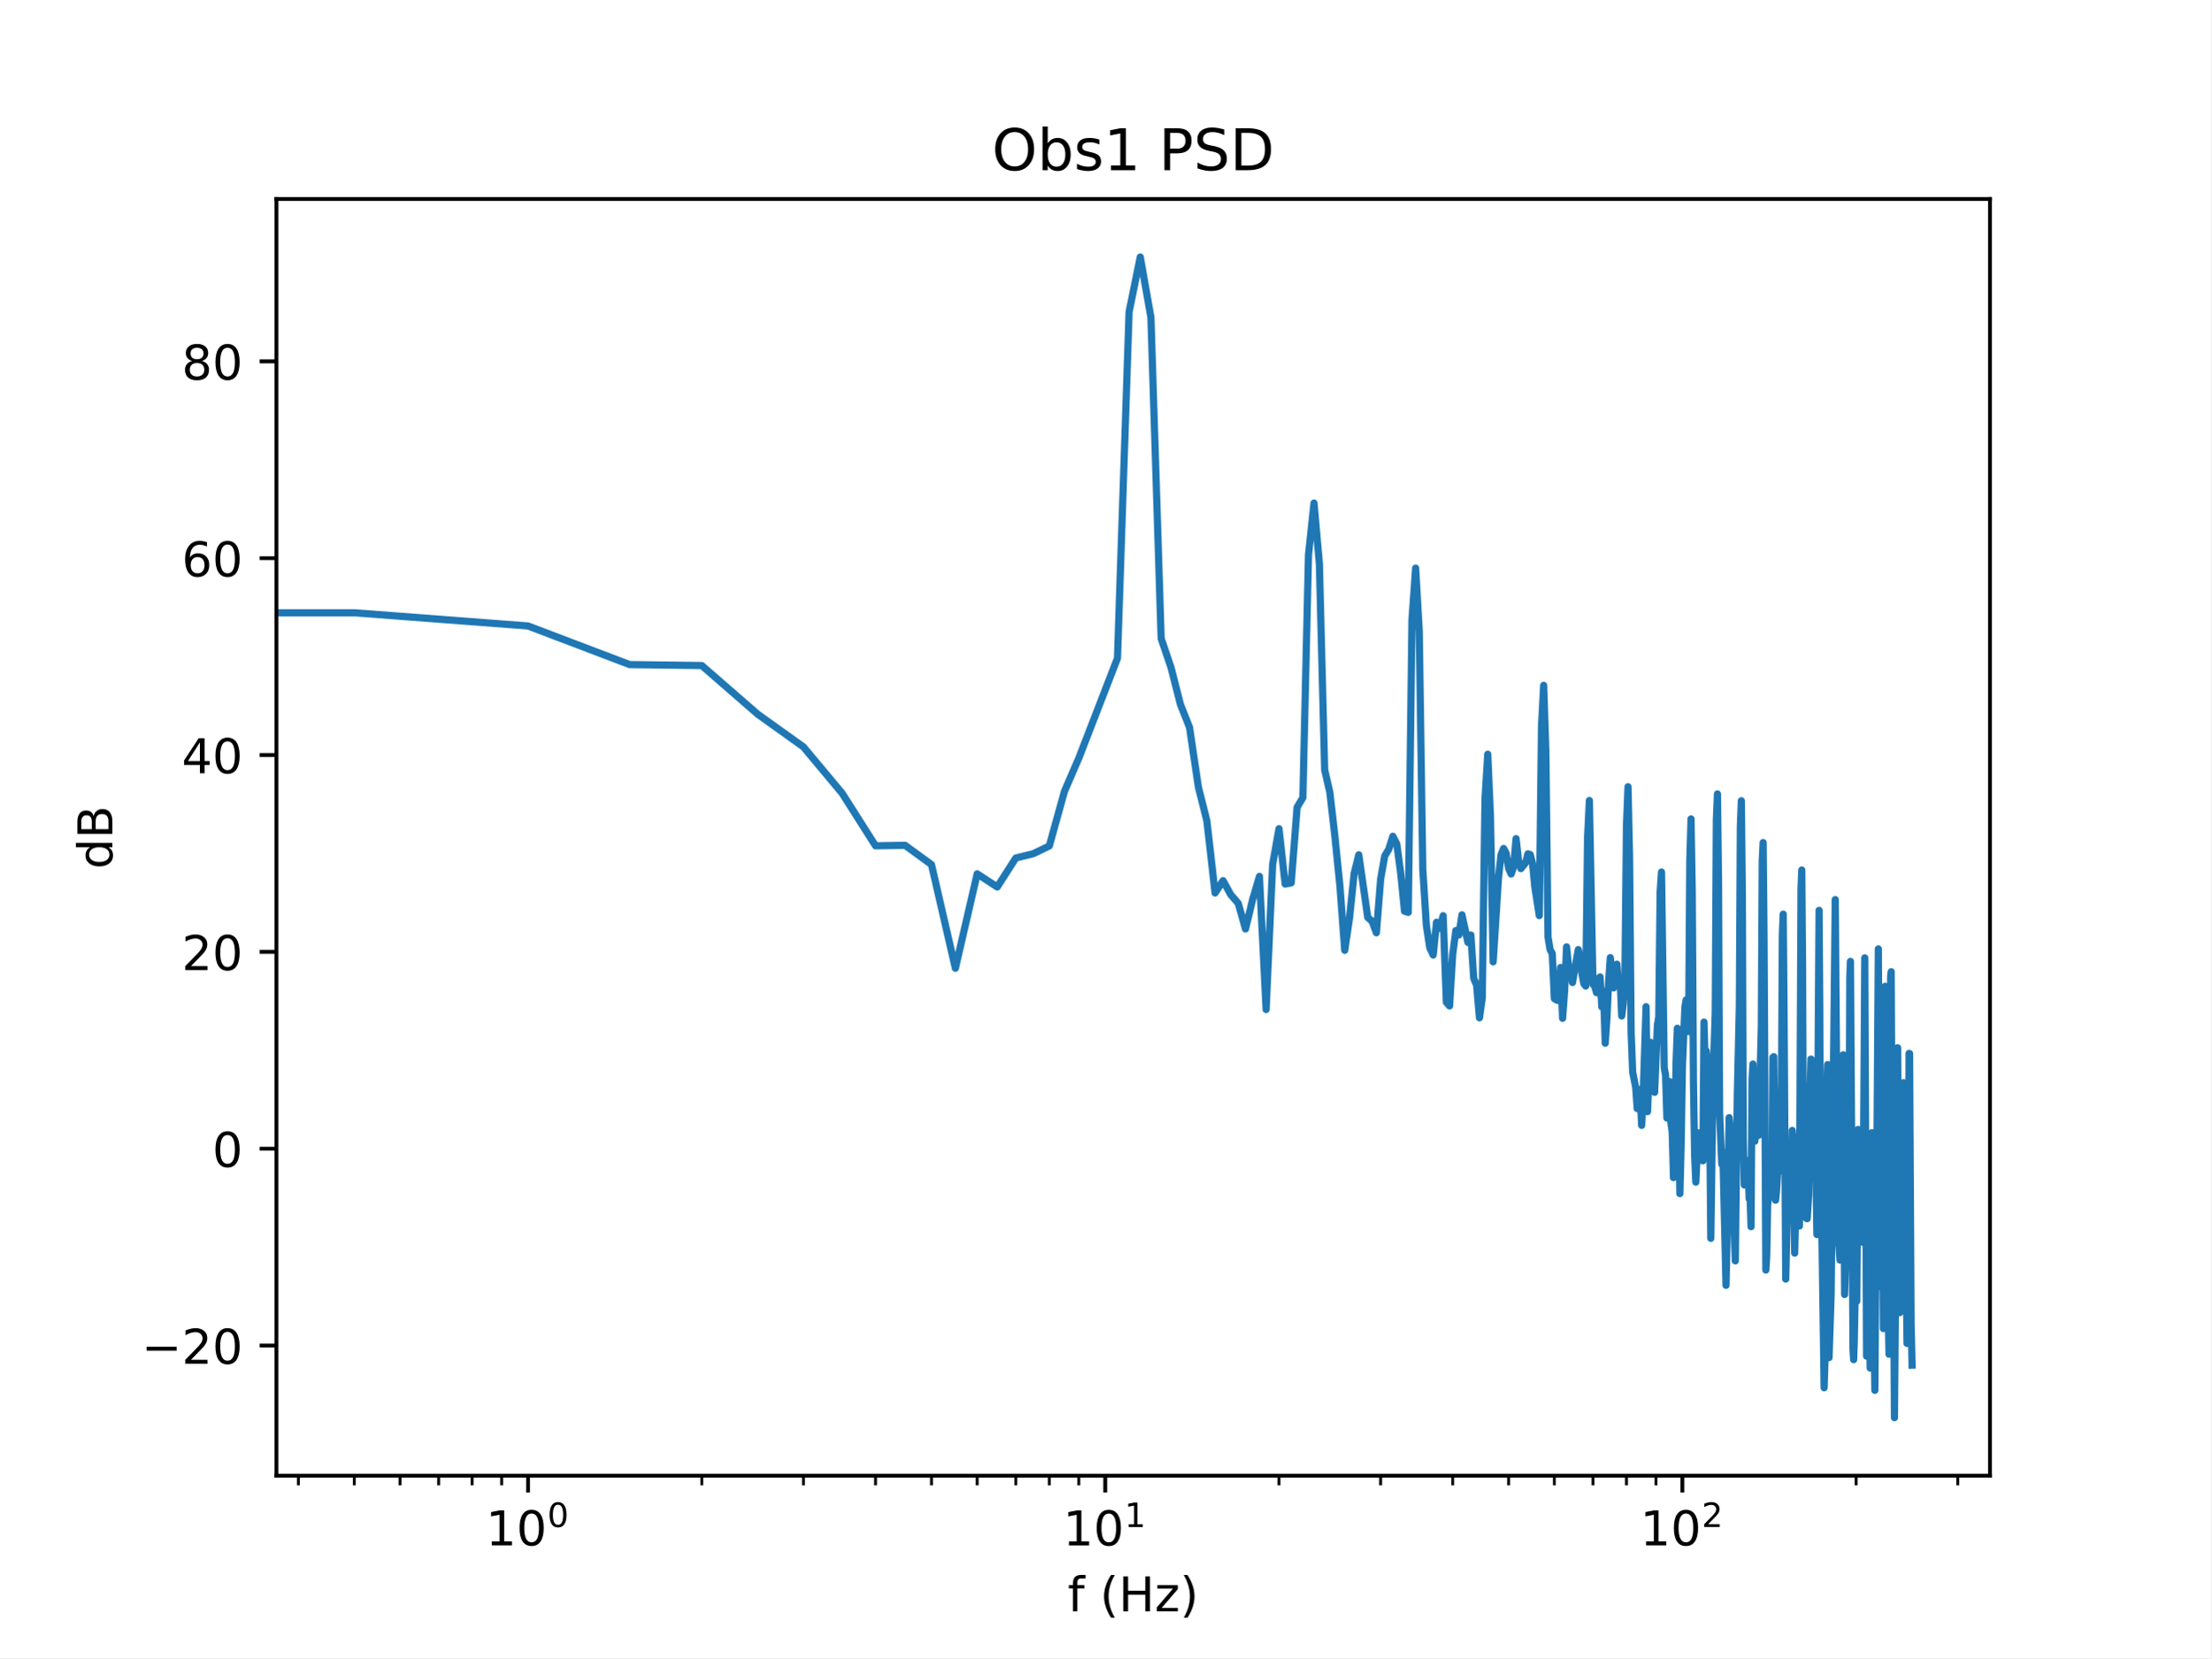
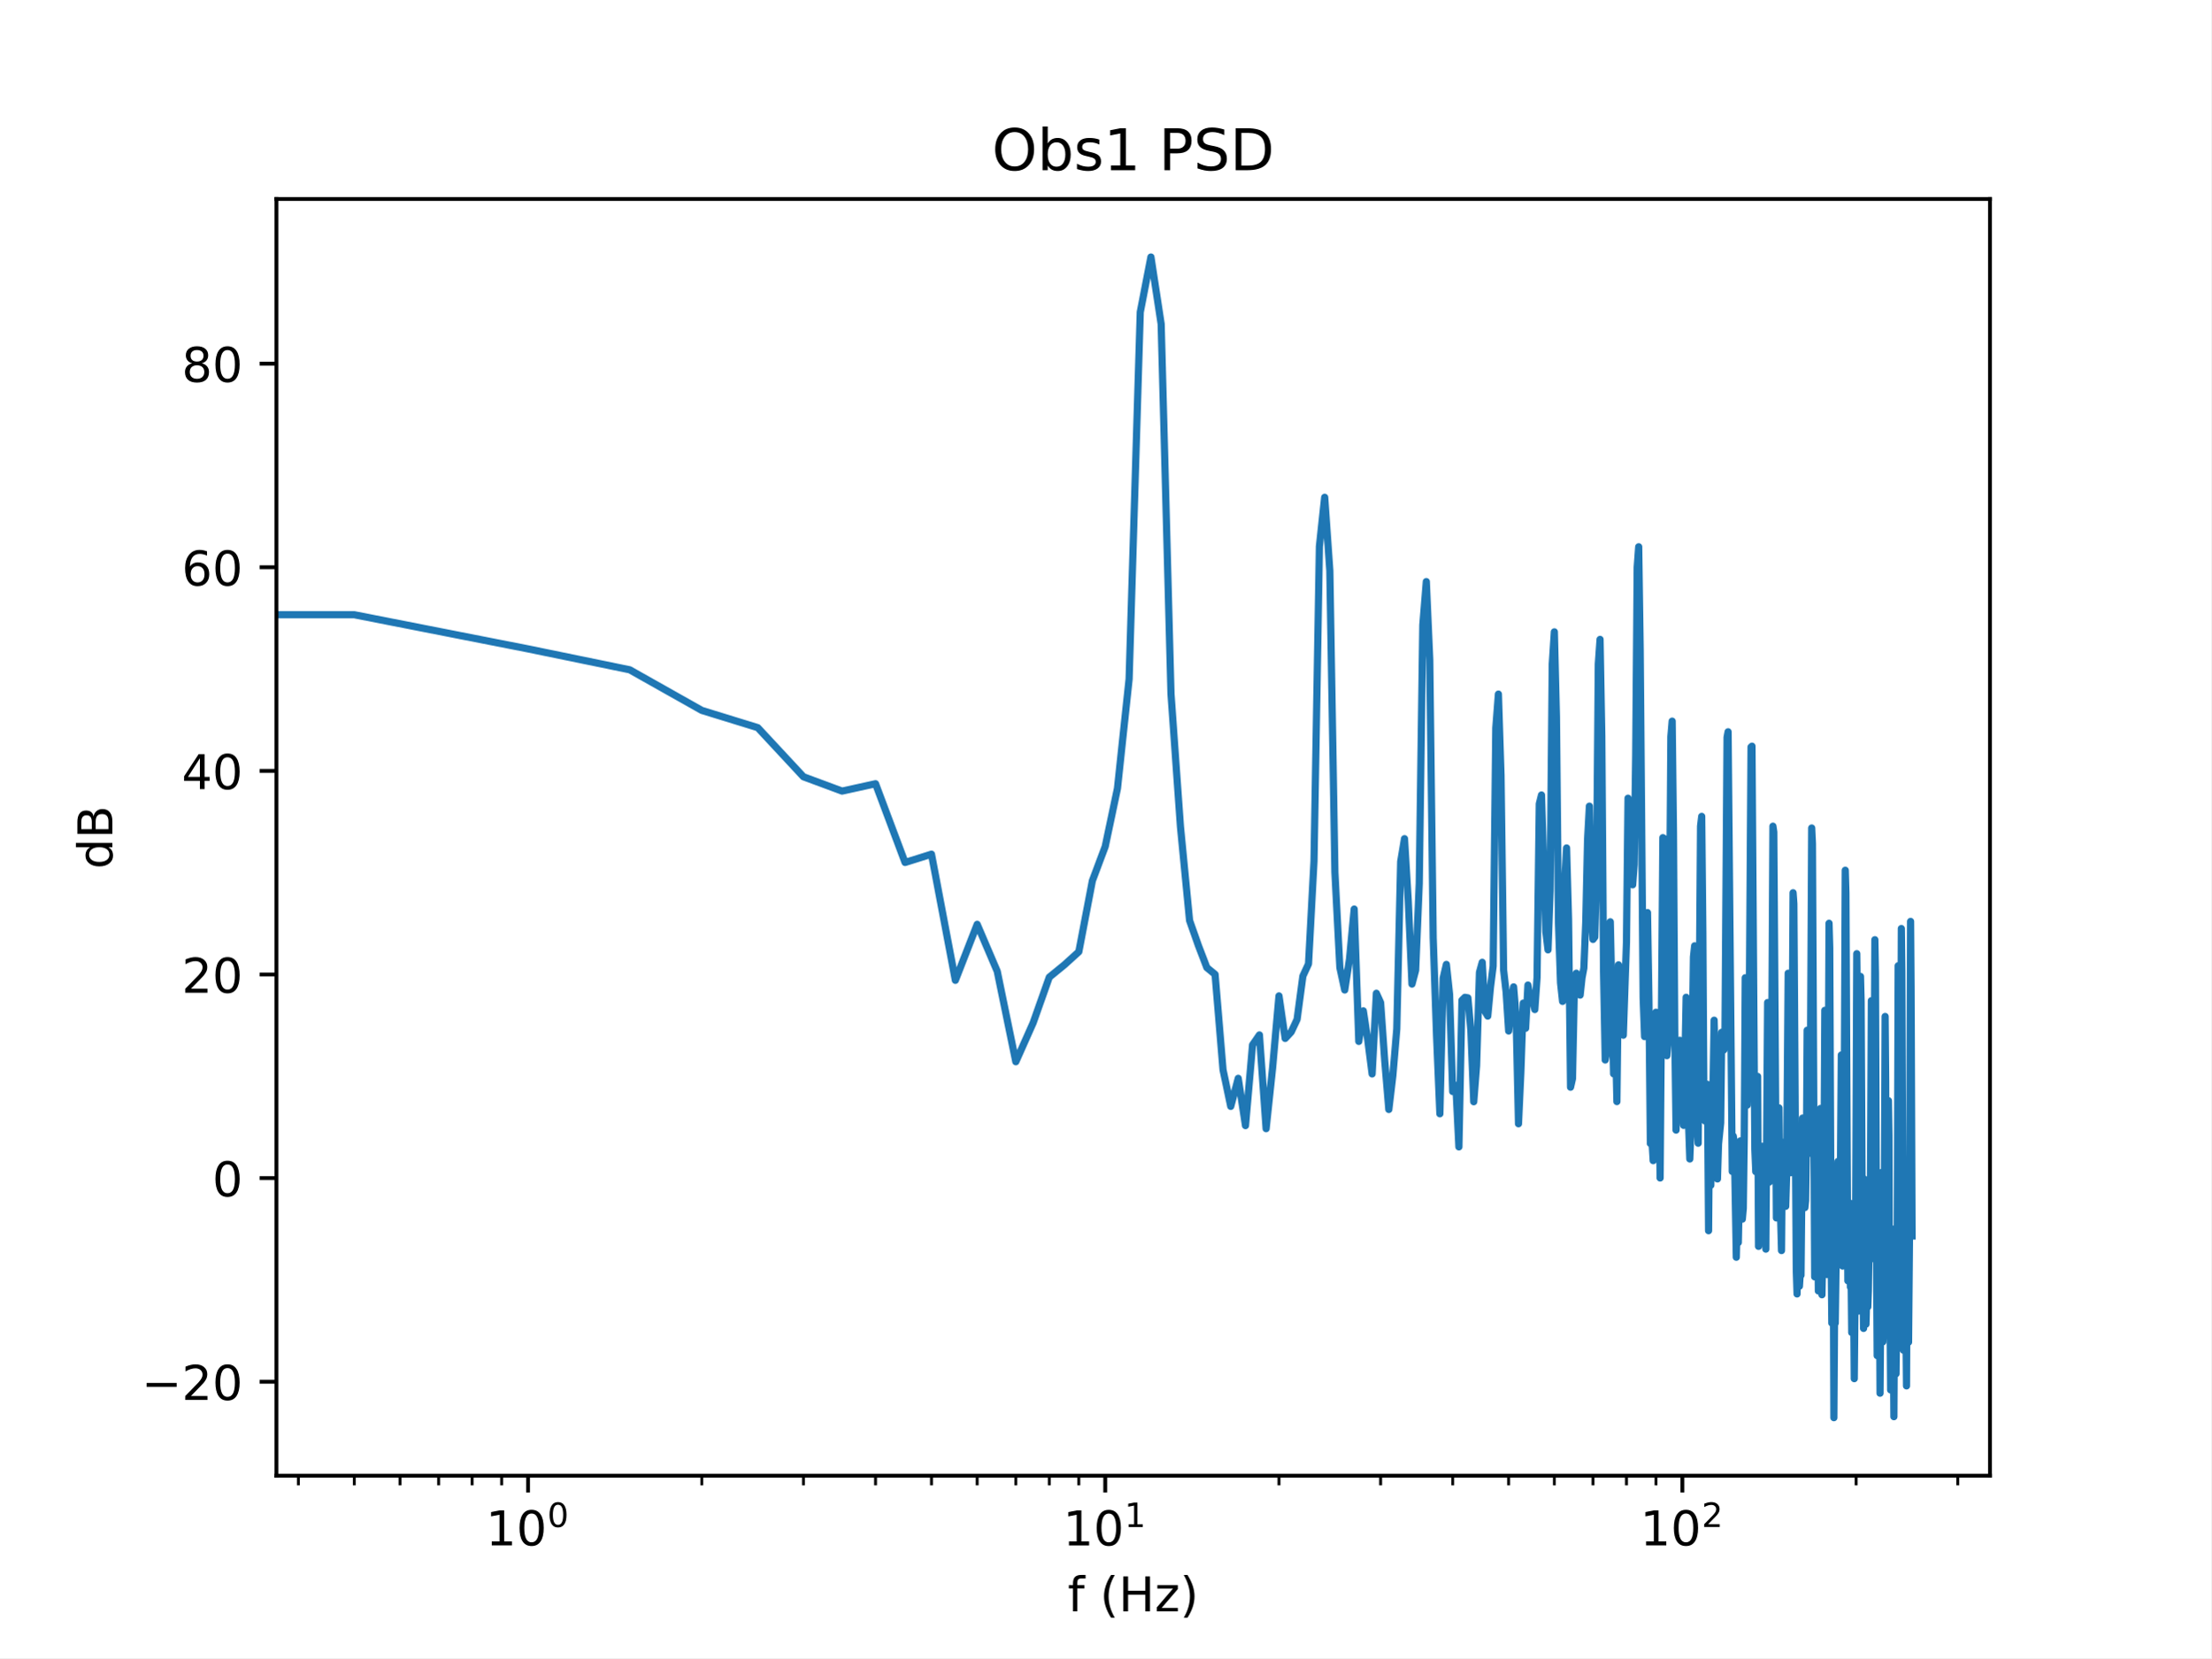
<svg xmlns="http://www.w3.org/2000/svg" xmlns:xlink="http://www.w3.org/1999/xlink" width="460.8pt" height="345.6pt" viewBox="0 0 460.8 345.6" version="1.1">
  <defs>
    <style type="text/css">*{stroke-linejoin: round; stroke-linecap: butt}</style>
  </defs>
  <g id="figure_1">
    <g id="patch_1">
      <path d="M 0 345.6  L 460.8 345.6  L 460.8 0  L 0 0  z " style="fill: #ffffff" />
    </g>
    <g id="axes_1">
      <g id="patch_2">
        <path d="M 57.6 307.584  L 414.72 307.584  L 414.72 41.472  L 57.6 41.472  z " style="fill: #ffffff" />
      </g>
      <g id="matplotlib.axis_1">
        <g id="xtick_1">
          <g id="line2d_1">
            <defs>
-               <path id="m191fad6f71" d="M 0 0  L 0 3.5  " style="stroke: #000000; stroke-width: 0.8" />
+               <path id="m28b7b4d3e3" d="M 0 0  L 0 3.5  " style="stroke: #000000; stroke-width: 0.8" />
            </defs>
            <g>
-               <use xlink:href="#m191fad6f71" x="110.043" y="307.584" style="stroke: #000000; stroke-width: 0.8" />
+               <use xlink:href="#m28b7b4d3e3" x="110.043" y="307.584" style="stroke: #000000; stroke-width: 0.8" />
            </g>
          </g>
          <g id="text_1">
            <g transform="translate(101.2431 322.1824) scale(0.1 -0.1)">
              <defs>
                <path id="DejaVuSans-31" d="M 794 531  L 1825 531  L 1825 4091  L 703 3866  L 703 4441  L 1819 4666  L 2450 4666  L 2450 531  L 3481 531  L 3481 0  L 794 0  L 794 531  z " transform="scale(0.015625)" />
                <path id="DejaVuSans-30" d="M 2034 4250  Q 1547 4250 1301 3770  Q 1056 3291 1056 2328  Q 1056 1369 1301 889  Q 1547 409 2034 409  Q 2525 409 2770 889  Q 3016 1369 3016 2328  Q 3016 3291 2770 3770  Q 2525 4250 2034 4250  z M 2034 4750  Q 2819 4750 3233 4129  Q 3647 3509 3647 2328  Q 3647 1150 3233 529  Q 2819 -91 2034 -91  Q 1250 -91 836 529  Q 422 1150 422 2328  Q 422 3509 836 4129  Q 1250 4750 2034 4750  z " transform="scale(0.015625)" />
              </defs>
              <use xlink:href="#DejaVuSans-31" transform="translate(0 0.765625)" />
              <use xlink:href="#DejaVuSans-30" transform="translate(63.62305 0.765625)" />
              <use xlink:href="#DejaVuSans-30" transform="translate(128.2031 39.04688) scale(0.7)" />
            </g>
          </g>
        </g>
        <g id="xtick_2">
          <g id="line2d_2">
            <g>
-               <use xlink:href="#m191fad6f71" x="230.331" y="307.584" style="stroke: #000000; stroke-width: 0.8" />
+               <use xlink:href="#m28b7b4d3e3" x="230.331" y="307.584" style="stroke: #000000; stroke-width: 0.8" />
            </g>
          </g>
          <g id="text_2">
            <g transform="translate(221.5314 322.1824) scale(0.1 -0.1)">
              <use xlink:href="#DejaVuSans-31" transform="translate(0 0.684375)" />
              <use xlink:href="#DejaVuSans-30" transform="translate(63.62305 0.684375)" />
              <use xlink:href="#DejaVuSans-31" transform="translate(128.2031 38.96563) scale(0.7)" />
            </g>
          </g>
        </g>
        <g id="xtick_3">
          <g id="line2d_3">
            <g>
-               <use xlink:href="#m191fad6f71" x="350.62" y="307.584" style="stroke: #000000; stroke-width: 0.8" />
+               <use xlink:href="#m28b7b4d3e3" x="350.62" y="307.584" style="stroke: #000000; stroke-width: 0.8" />
            </g>
          </g>
          <g id="text_3">
            <g transform="translate(341.8197 322.1824) scale(0.1 -0.1)">
              <defs>
                <path id="DejaVuSans-32" d="M 1228 531  L 3431 531  L 3431 0  L 469 0  L 469 531  Q 828 903 1448 1529  Q 2069 2156 2228 2338  Q 2531 2678 2651 2914  Q 2772 3150 2772 3378  Q 2772 3750 2511 3984  Q 2250 4219 1831 4219  Q 1534 4219 1204 4116  Q 875 4013 500 3803  L 500 4441  Q 881 4594 1212 4672  Q 1544 4750 1819 4750  Q 2544 4750 2975 4387  Q 3406 4025 3406 3419  Q 3406 3131 3298 2873  Q 3191 2616 2906 2266  Q 2828 2175 2409 1742  Q 1991 1309 1228 531  z " transform="scale(0.015625)" />
              </defs>
              <use xlink:href="#DejaVuSans-31" transform="translate(0 0.765625)" />
              <use xlink:href="#DejaVuSans-30" transform="translate(63.62305 0.765625)" />
              <use xlink:href="#DejaVuSans-32" transform="translate(128.2031 39.04688) scale(0.7)" />
            </g>
          </g>
        </g>
        <g id="xtick_4">
          <g id="line2d_4">
            <defs>
-               <path id="mae0c236c26" d="M 0 0  L 0 2  " style="stroke: #000000; stroke-width: 0.6" />
+               <path id="m0136cb72e4" d="M 0 0  L 0 2  " style="stroke: #000000; stroke-width: 0.6" />
            </defs>
            <g>
-               <use xlink:href="#mae0c236c26" x="62.176" y="307.584" style="stroke: #000000; stroke-width: 0.6" />
+               <use xlink:href="#m0136cb72e4" x="62.176" y="307.584" style="stroke: #000000; stroke-width: 0.6" />
            </g>
          </g>
        </g>
        <g id="xtick_5">
          <g id="line2d_5">
            <g>
-               <use xlink:href="#mae0c236c26" x="73.833" y="307.584" style="stroke: #000000; stroke-width: 0.6" />
+               <use xlink:href="#m0136cb72e4" x="73.833" y="307.584" style="stroke: #000000; stroke-width: 0.6" />
            </g>
          </g>
        </g>
        <g id="xtick_6">
          <g id="line2d_6">
            <g>
-               <use xlink:href="#mae0c236c26" x="83.357" y="307.584" style="stroke: #000000; stroke-width: 0.6" />
+               <use xlink:href="#m0136cb72e4" x="83.357" y="307.584" style="stroke: #000000; stroke-width: 0.6" />
            </g>
          </g>
        </g>
        <g id="xtick_7">
          <g id="line2d_7">
            <g>
-               <use xlink:href="#mae0c236c26" x="91.41" y="307.584" style="stroke: #000000; stroke-width: 0.6" />
+               <use xlink:href="#m0136cb72e4" x="91.41" y="307.584" style="stroke: #000000; stroke-width: 0.6" />
            </g>
          </g>
        </g>
        <g id="xtick_8">
          <g id="line2d_8">
            <g>
-               <use xlink:href="#mae0c236c26" x="98.386" y="307.584" style="stroke: #000000; stroke-width: 0.6" />
+               <use xlink:href="#m0136cb72e4" x="98.386" y="307.584" style="stroke: #000000; stroke-width: 0.6" />
            </g>
          </g>
        </g>
        <g id="xtick_9">
          <g id="line2d_9">
            <g>
-               <use xlink:href="#mae0c236c26" x="104.539" y="307.584" style="stroke: #000000; stroke-width: 0.6" />
+               <use xlink:href="#m0136cb72e4" x="104.539" y="307.584" style="stroke: #000000; stroke-width: 0.6" />
            </g>
          </g>
        </g>
        <g id="xtick_10">
          <g id="line2d_10">
            <g>
-               <use xlink:href="#mae0c236c26" x="146.254" y="307.584" style="stroke: #000000; stroke-width: 0.6" />
+               <use xlink:href="#m0136cb72e4" x="146.254" y="307.584" style="stroke: #000000; stroke-width: 0.6" />
            </g>
          </g>
        </g>
        <g id="xtick_11">
          <g id="line2d_11">
            <g>
-               <use xlink:href="#mae0c236c26" x="167.435" y="307.584" style="stroke: #000000; stroke-width: 0.6" />
+               <use xlink:href="#m0136cb72e4" x="167.435" y="307.584" style="stroke: #000000; stroke-width: 0.6" />
            </g>
          </g>
        </g>
        <g id="xtick_12">
          <g id="line2d_12">
            <g>
-               <use xlink:href="#mae0c236c26" x="182.464" y="307.584" style="stroke: #000000; stroke-width: 0.6" />
+               <use xlink:href="#m0136cb72e4" x="182.464" y="307.584" style="stroke: #000000; stroke-width: 0.6" />
            </g>
          </g>
        </g>
        <g id="xtick_13">
          <g id="line2d_13">
            <g>
-               <use xlink:href="#mae0c236c26" x="194.121" y="307.584" style="stroke: #000000; stroke-width: 0.6" />
+               <use xlink:href="#m0136cb72e4" x="194.121" y="307.584" style="stroke: #000000; stroke-width: 0.6" />
            </g>
          </g>
        </g>
        <g id="xtick_14">
          <g id="line2d_14">
            <g>
-               <use xlink:href="#mae0c236c26" x="203.646" y="307.584" style="stroke: #000000; stroke-width: 0.6" />
+               <use xlink:href="#m0136cb72e4" x="203.646" y="307.584" style="stroke: #000000; stroke-width: 0.6" />
            </g>
          </g>
        </g>
        <g id="xtick_15">
          <g id="line2d_15">
            <g>
-               <use xlink:href="#mae0c236c26" x="211.699" y="307.584" style="stroke: #000000; stroke-width: 0.6" />
+               <use xlink:href="#m0136cb72e4" x="211.699" y="307.584" style="stroke: #000000; stroke-width: 0.6" />
            </g>
          </g>
        </g>
        <g id="xtick_16">
          <g id="line2d_16">
            <g>
-               <use xlink:href="#mae0c236c26" x="218.674" y="307.584" style="stroke: #000000; stroke-width: 0.6" />
+               <use xlink:href="#m0136cb72e4" x="218.674" y="307.584" style="stroke: #000000; stroke-width: 0.6" />
            </g>
          </g>
        </g>
        <g id="xtick_17">
          <g id="line2d_17">
            <g>
-               <use xlink:href="#mae0c236c26" x="224.827" y="307.584" style="stroke: #000000; stroke-width: 0.6" />
+               <use xlink:href="#m0136cb72e4" x="224.827" y="307.584" style="stroke: #000000; stroke-width: 0.6" />
            </g>
          </g>
        </g>
        <g id="xtick_18">
          <g id="line2d_18">
            <g>
-               <use xlink:href="#mae0c236c26" x="266.542" y="307.584" style="stroke: #000000; stroke-width: 0.6" />
+               <use xlink:href="#m0136cb72e4" x="266.542" y="307.584" style="stroke: #000000; stroke-width: 0.6" />
            </g>
          </g>
        </g>
        <g id="xtick_19">
          <g id="line2d_19">
            <g>
-               <use xlink:href="#mae0c236c26" x="287.724" y="307.584" style="stroke: #000000; stroke-width: 0.6" />
+               <use xlink:href="#m0136cb72e4" x="287.724" y="307.584" style="stroke: #000000; stroke-width: 0.6" />
            </g>
          </g>
        </g>
        <g id="xtick_20">
          <g id="line2d_20">
            <g>
-               <use xlink:href="#mae0c236c26" x="302.752" y="307.584" style="stroke: #000000; stroke-width: 0.6" />
+               <use xlink:href="#m0136cb72e4" x="302.752" y="307.584" style="stroke: #000000; stroke-width: 0.6" />
            </g>
          </g>
        </g>
        <g id="xtick_21">
          <g id="line2d_21">
            <g>
-               <use xlink:href="#mae0c236c26" x="314.409" y="307.584" style="stroke: #000000; stroke-width: 0.6" />
+               <use xlink:href="#m0136cb72e4" x="314.409" y="307.584" style="stroke: #000000; stroke-width: 0.6" />
            </g>
          </g>
        </g>
        <g id="xtick_22">
          <g id="line2d_22">
            <g>
-               <use xlink:href="#mae0c236c26" x="323.934" y="307.584" style="stroke: #000000; stroke-width: 0.6" />
+               <use xlink:href="#m0136cb72e4" x="323.934" y="307.584" style="stroke: #000000; stroke-width: 0.6" />
            </g>
          </g>
        </g>
        <g id="xtick_23">
          <g id="line2d_23">
            <g>
-               <use xlink:href="#mae0c236c26" x="331.987" y="307.584" style="stroke: #000000; stroke-width: 0.6" />
+               <use xlink:href="#m0136cb72e4" x="331.987" y="307.584" style="stroke: #000000; stroke-width: 0.6" />
            </g>
          </g>
        </g>
        <g id="xtick_24">
          <g id="line2d_24">
            <g>
-               <use xlink:href="#mae0c236c26" x="338.963" y="307.584" style="stroke: #000000; stroke-width: 0.6" />
+               <use xlink:href="#m0136cb72e4" x="338.963" y="307.584" style="stroke: #000000; stroke-width: 0.6" />
            </g>
          </g>
        </g>
        <g id="xtick_25">
          <g id="line2d_25">
            <g>
-               <use xlink:href="#mae0c236c26" x="345.116" y="307.584" style="stroke: #000000; stroke-width: 0.6" />
+               <use xlink:href="#m0136cb72e4" x="345.116" y="307.584" style="stroke: #000000; stroke-width: 0.6" />
            </g>
          </g>
        </g>
        <g id="xtick_26">
          <g id="line2d_26">
            <g>
-               <use xlink:href="#mae0c236c26" x="386.83" y="307.584" style="stroke: #000000; stroke-width: 0.6" />
+               <use xlink:href="#m0136cb72e4" x="386.83" y="307.584" style="stroke: #000000; stroke-width: 0.6" />
            </g>
          </g>
        </g>
        <g id="xtick_27">
          <g id="line2d_27">
            <g>
-               <use xlink:href="#mae0c236c26" x="408.012" y="307.584" style="stroke: #000000; stroke-width: 0.6" />
+               <use xlink:href="#m0136cb72e4" x="408.012" y="307.584" style="stroke: #000000; stroke-width: 0.6" />
            </g>
          </g>
        </g>
        <g id="text_4">
          <g transform="translate(222.5248 335.8606) scale(0.1 -0.1)">
            <defs>
              <path id="DejaVuSans-66" d="M 2375 4863  L 2375 4384  L 1825 4384  Q 1516 4384 1395 4259  Q 1275 4134 1275 3809  L 1275 3500  L 2222 3500  L 2222 3053  L 1275 3053  L 1275 0  L 697 0  L 697 3053  L 147 3053  L 147 3500  L 697 3500  L 697 3744  Q 697 4328 969 4595  Q 1241 4863 1831 4863  L 2375 4863  z " transform="scale(0.015625)" />
              <path id="DejaVuSans-20" transform="scale(0.015625)" />
              <path id="DejaVuSans-28" d="M 1984 4856  Q 1566 4138 1362 3434  Q 1159 2731 1159 2009  Q 1159 1288 1364 580  Q 1569 -128 1984 -844  L 1484 -844  Q 1016 -109 783 600  Q 550 1309 550 2009  Q 550 2706 781 3412  Q 1013 4119 1484 4856  L 1984 4856  z " transform="scale(0.015625)" />
              <path id="DejaVuSans-48" d="M 628 4666  L 1259 4666  L 1259 2753  L 3553 2753  L 3553 4666  L 4184 4666  L 4184 0  L 3553 0  L 3553 2222  L 1259 2222  L 1259 0  L 628 0  L 628 4666  z " transform="scale(0.015625)" />
              <path id="DejaVuSans-7a" d="M 353 3500  L 3084 3500  L 3084 2975  L 922 459  L 3084 459  L 3084 0  L 275 0  L 275 525  L 2438 3041  L 353 3041  L 353 3500  z " transform="scale(0.015625)" />
              <path id="DejaVuSans-29" d="M 513 4856  L 1013 4856  Q 1481 4119 1714 3412  Q 1947 2706 1947 2009  Q 1947 1309 1714 600  Q 1481 -109 1013 -844  L 513 -844  Q 928 -128 1133 580  Q 1338 1288 1338 2009  Q 1338 2731 1133 3434  Q 928 4138 513 4856  z " transform="scale(0.015625)" />
            </defs>
            <use xlink:href="#DejaVuSans-66" />
            <use xlink:href="#DejaVuSans-20" x="35.205" />
            <use xlink:href="#DejaVuSans-28" x="66.992" />
            <use xlink:href="#DejaVuSans-48" x="106.006" />
            <use xlink:href="#DejaVuSans-7a" x="181.201" />
            <use xlink:href="#DejaVuSans-29" x="233.691" />
          </g>
        </g>
      </g>
      <g id="matplotlib.axis_2">
        <g id="ytick_1">
          <g id="line2d_28">
            <defs>
-               <path id="m0d3e4219f6" d="M 0 0  L -3.5 0  " style="stroke: #000000; stroke-width: 0.8" />
+               <path id="mb4df6f235e" d="M 0 0  L -3.5 0  " style="stroke: #000000; stroke-width: 0.8" />
            </defs>
            <g>
-               <use xlink:href="#m0d3e4219f6" x="57.6" y="280.453" style="stroke: #000000; stroke-width: 0.8" />
+               <use xlink:href="#mb4df6f235e" x="57.6" y="287.995" style="stroke: #000000; stroke-width: 0.8" />
            </g>
          </g>
          <g id="text_5">
-             <g transform="translate(29.49531 284.2522) scale(0.1 -0.1)">
+             <g transform="translate(29.49531 291.7946) scale(0.1 -0.1)">
              <defs>
                <path id="DejaVuSans-2212" d="M 678 2272  L 4684 2272  L 4684 1741  L 678 1741  L 678 2272  z " transform="scale(0.015625)" />
              </defs>
              <use xlink:href="#DejaVuSans-2212" />
              <use xlink:href="#DejaVuSans-32" x="83.789" />
              <use xlink:href="#DejaVuSans-30" x="147.412" />
            </g>
          </g>
        </g>
        <g id="ytick_2">
          <g id="line2d_29">
            <g>
-               <use xlink:href="#m0d3e4219f6" x="57.6" y="239.425" style="stroke: #000000; stroke-width: 0.8" />
+               <use xlink:href="#mb4df6f235e" x="57.6" y="245.555" style="stroke: #000000; stroke-width: 0.8" />
            </g>
          </g>
          <g id="text_6">
-             <g transform="translate(44.2375 243.2238) scale(0.1 -0.1)">
+             <g transform="translate(44.2375 249.3541) scale(0.1 -0.1)">
              <use xlink:href="#DejaVuSans-30" />
            </g>
          </g>
        </g>
        <g id="ytick_3">
          <g id="line2d_30">
            <g>
-               <use xlink:href="#m0d3e4219f6" x="57.6" y="198.396" style="stroke: #000000; stroke-width: 0.8" />
+               <use xlink:href="#mb4df6f235e" x="57.6" y="203.114" style="stroke: #000000; stroke-width: 0.8" />
            </g>
          </g>
          <g id="text_7">
-             <g transform="translate(37.875 202.1954) scale(0.1 -0.1)">
+             <g transform="translate(37.875 206.9135) scale(0.1 -0.1)">
              <use xlink:href="#DejaVuSans-32" />
              <use xlink:href="#DejaVuSans-30" x="63.623" />
            </g>
          </g>
        </g>
        <g id="ytick_4">
          <g id="line2d_31">
            <g>
-               <use xlink:href="#m0d3e4219f6" x="57.6" y="157.368" style="stroke: #000000; stroke-width: 0.8" />
+               <use xlink:href="#mb4df6f235e" x="57.6" y="160.674" style="stroke: #000000; stroke-width: 0.8" />
            </g>
          </g>
          <g id="text_8">
-             <g transform="translate(37.875 161.167) scale(0.1 -0.1)">
+             <g transform="translate(37.875 164.473) scale(0.1 -0.1)">
              <defs>
                <path id="DejaVuSans-34" d="M 2419 4116  L 825 1625  L 2419 1625  L 2419 4116  z M 2253 4666  L 3047 4666  L 3047 1625  L 3713 1625  L 3713 1100  L 3047 1100  L 3047 0  L 2419 0  L 2419 1100  L 313 1100  L 313 1709  L 2253 4666  z " transform="scale(0.015625)" />
              </defs>
              <use xlink:href="#DejaVuSans-34" />
              <use xlink:href="#DejaVuSans-30" x="63.623" />
            </g>
          </g>
        </g>
        <g id="ytick_5">
          <g id="line2d_32">
            <g>
-               <use xlink:href="#m0d3e4219f6" x="57.6" y="116.339" style="stroke: #000000; stroke-width: 0.8" />
+               <use xlink:href="#mb4df6f235e" x="57.6" y="118.233" style="stroke: #000000; stroke-width: 0.8" />
            </g>
          </g>
          <g id="text_9">
-             <g transform="translate(37.875 120.1386) scale(0.1 -0.1)">
+             <g transform="translate(37.875 122.0325) scale(0.1 -0.1)">
              <defs>
                <path id="DejaVuSans-36" d="M 2113 2584  Q 1688 2584 1439 2293  Q 1191 2003 1191 1497  Q 1191 994 1439 701  Q 1688 409 2113 409  Q 2538 409 2786 701  Q 3034 994 3034 1497  Q 3034 2003 2786 2293  Q 2538 2584 2113 2584  z M 3366 4563  L 3366 3988  Q 3128 4100 2886 4159  Q 2644 4219 2406 4219  Q 1781 4219 1451 3797  Q 1122 3375 1075 2522  Q 1259 2794 1537 2939  Q 1816 3084 2150 3084  Q 2853 3084 3261 2657  Q 3669 2231 3669 1497  Q 3669 778 3244 343  Q 2819 -91 2113 -91  Q 1303 -91 875 529  Q 447 1150 447 2328  Q 447 3434 972 4092  Q 1497 4750 2381 4750  Q 2619 4750 2861 4703  Q 3103 4656 3366 4563  z " transform="scale(0.015625)" />
              </defs>
              <use xlink:href="#DejaVuSans-36" />
              <use xlink:href="#DejaVuSans-30" x="63.623" />
            </g>
          </g>
        </g>
        <g id="ytick_6">
          <g id="line2d_33">
            <g>
-               <use xlink:href="#m0d3e4219f6" x="57.6" y="75.311" style="stroke: #000000; stroke-width: 0.8" />
+               <use xlink:href="#mb4df6f235e" x="57.6" y="75.793" style="stroke: #000000; stroke-width: 0.8" />
            </g>
          </g>
          <g id="text_10">
-             <g transform="translate(37.875 79.11018) scale(0.1 -0.1)">
+             <g transform="translate(37.875 79.59194) scale(0.1 -0.1)">
              <defs>
                <path id="DejaVuSans-38" d="M 2034 2216  Q 1584 2216 1326 1975  Q 1069 1734 1069 1313  Q 1069 891 1326 650  Q 1584 409 2034 409  Q 2484 409 2743 651  Q 3003 894 3003 1313  Q 3003 1734 2745 1975  Q 2488 2216 2034 2216  z M 1403 2484  Q 997 2584 770 2862  Q 544 3141 544 3541  Q 544 4100 942 4425  Q 1341 4750 2034 4750  Q 2731 4750 3128 4425  Q 3525 4100 3525 3541  Q 3525 3141 3298 2862  Q 3072 2584 2669 2484  Q 3125 2378 3379 2068  Q 3634 1759 3634 1313  Q 3634 634 3220 271  Q 2806 -91 2034 -91  Q 1263 -91 848 271  Q 434 634 434 1313  Q 434 1759 690 2068  Q 947 2378 1403 2484  z M 1172 3481  Q 1172 3119 1398 2916  Q 1625 2713 2034 2713  Q 2441 2713 2670 2916  Q 2900 3119 2900 3481  Q 2900 3844 2670 4047  Q 2441 4250 2034 4250  Q 1625 4250 1398 4047  Q 1172 3844 1172 3481  z " transform="scale(0.015625)" />
              </defs>
              <use xlink:href="#DejaVuSans-38" />
              <use xlink:href="#DejaVuSans-30" x="63.623" />
            </g>
          </g>
        </g>
        <g id="text_11">
          <g transform="translate(23.41562 181.1327) rotate(-90) scale(0.1 -0.1)">
            <defs>
              <path id="DejaVuSans-64" d="M 2906 2969  L 2906 4863  L 3481 4863  L 3481 0  L 2906 0  L 2906 525  Q 2725 213 2448 61  Q 2172 -91 1784 -91  Q 1150 -91 751 415  Q 353 922 353 1747  Q 353 2572 751 3078  Q 1150 3584 1784 3584  Q 2172 3584 2448 3432  Q 2725 3281 2906 2969  z M 947 1747  Q 947 1113 1208 752  Q 1469 391 1925 391  Q 2381 391 2643 752  Q 2906 1113 2906 1747  Q 2906 2381 2643 2742  Q 2381 3103 1925 3103  Q 1469 3103 1208 2742  Q 947 2381 947 1747  z " transform="scale(0.015625)" />
              <path id="DejaVuSans-42" d="M 1259 2228  L 1259 519  L 2272 519  Q 2781 519 3026 730  Q 3272 941 3272 1375  Q 3272 1813 3026 2020  Q 2781 2228 2272 2228  L 1259 2228  z M 1259 4147  L 1259 2741  L 2194 2741  Q 2656 2741 2882 2914  Q 3109 3088 3109 3444  Q 3109 3797 2882 3972  Q 2656 4147 2194 4147  L 1259 4147  z M 628 4666  L 2241 4666  Q 2963 4666 3353 4366  Q 3744 4066 3744 3513  Q 3744 3084 3544 2831  Q 3344 2578 2956 2516  Q 3422 2416 3680 2098  Q 3938 1781 3938 1306  Q 3938 681 3513 340  Q 3088 0 2303 0  L 628 0  L 628 4666  z " transform="scale(0.015625)" />
            </defs>
            <use xlink:href="#DejaVuSans-64" />
            <use xlink:href="#DejaVuSans-42" x="63.477" />
          </g>
        </g>
      </g>
      <g id="line2d_34">
-         <path d="M -1 127.719  L 73.833 127.717  L 110.043 130.469  L 131.225 138.52  L 146.254 138.718  L 157.911 148.864  L 167.435 155.679  L 175.488 165.319  L 182.464 176.295  L 188.617 176.186  L 194.121 180.205  L 199.1 201.814  L 203.646 182.135  L 207.827 184.873  L 211.699 178.83  L 215.303 177.949  L 218.674 176.33  L 221.841 164.922  L 224.827 158.016  L 232.88 137.208  L 235.31 64.987  L 237.633 53.568  L 239.856 66.167  L 241.989 133.088  L 244.037 139.109  L 246.009 146.84  L 247.909 151.636  L 249.742 164.035  L 251.513 171.081  L 253.226 186.128  L 254.885 183.552  L 256.492 186.479  L 258.052 188.276  L 259.566 193.632  L 261.038 187.542  L 262.469 182.667  L 263.862 210.423  L 265.219 180.176  L 266.542 172.725  L 267.832 184.265  L 269.091 184.024  L 270.32 168.271  L 271.521 166.254  L 272.695 115.608  L 273.843 104.848  L 274.967 117.582  L 276.066 160.491  L 277.144 165.141  L 278.199 174.356  L 279.233 184.58  L 280.248 198.078  L 281.243 191.335  L 282.219 182.006  L 283.178 178.166  L 285.044 191.219  L 285.953 192.032  L 286.846 194.425  L 287.724 183.255  L 288.587 178.397  L 289.436 176.986  L 290.272 174.298  L 291.095 175.913  L 291.905 181.964  L 292.703 189.918  L 293.488 190.168  L 294.262 129.173  L 295.025 118.404  L 295.776 131.629  L 296.517 181.222  L 297.248 192.786  L 297.969 197.539  L 298.679 199.055  L 299.381 192.227  L 300.073 193.499  L 300.756 190.861  L 301.43 208.913  L 302.095 209.677  L 302.752 198.905  L 303.401 193.949  L 304.042 194.881  L 304.675 190.676  L 305.919 196.428  L 306.53 194.883  L 307.134 203.931  L 307.731 205.316  L 308.322 212.147  L 308.905 208.047  L 309.483 166.362  L 310.053 157.202  L 310.618 170.12  L 311.177 200.48  L 312.277 183.197  L 312.818 178.157  L 313.354 176.846  L 313.884 177.816  L 314.409 181.012  L 314.929 182.175  L 315.444 180.684  L 315.954 174.798  L 316.458 179.295  L 316.958 181.055  L 317.944 179.83  L 318.43 177.963  L 318.911 178.12  L 319.388 179.98  L 319.861 184.857  L 320.794 190.851  L 321.254 151.382  L 321.711 142.845  L 322.163 156.568  L 322.611 195.312  L 323.056 197.986  L 323.497 198.729  L 323.934 208.146  L 324.367 208.431  L 324.797 208.552  L 325.224 201.666  L 325.647 212.249  L 326.066 206.566  L 326.483 197.354  L 326.896 201.53  L 327.305 201.667  L 327.712 204.788  L 328.913 197.923  L 329.307 199.532  L 329.699 203.036  L 330.087 205.054  L 330.473 205.53  L 330.855 174.594  L 331.235 166.843  L 331.987 205.154  L 332.359 205.608  L 332.728 206.915  L 333.094 204.005  L 333.459 203.623  L 333.82 209.867  L 334.179 206.606  L 334.536 217.44  L 334.89 212.233  L 335.242 204.656  L 335.591 199.599  L 336.283 205.906  L 336.626 204.029  L 336.966 200.962  L 337.304 205.338  L 337.64 204.117  L 337.974 211.76  L 338.305 209.096  L 338.635 203.856  L 338.963 172.057  L 339.288 163.97  L 339.612 178.802  L 339.933 215.128  L 340.253 223.472  L 340.886 226.626  L 341.2 231.065  L 341.511 227.076  L 341.821 228.724  L 342.13 234.567  L 342.436 228.546  L 343.044 209.822  L 343.345 231.692  L 343.942 217.226  L 344.238 219.05  L 344.532 218.72  L 344.825 227.68  L 345.405 213.647  L 345.693 211.98  L 345.979 185.944  L 346.264 181.757  L 346.829 222.541  L 347.109 224.107  L 347.387 233.031  L 347.664 227.02  L 347.94 225.436  L 348.214 233.992  L 348.487 235.882  L 348.759 245.458  L 349.029 241.019  L 349.297 221.544  L 349.564 214.32  L 350.095 248.788  L 350.358 238.602  L 350.62 222.365  L 351.14 209.923  L 351.398 208.409  L 351.654 210.473  L 351.91 215.021  L 352.164 179.274  L 352.417 170.686  L 352.669 185.76  L 352.919 225.489  L 353.169 241.016  L 353.417 246.4  L 353.91 236.11  L 354.154 236.946  L 354.398 240.911  L 354.64 238.658  L 354.882 241.96  L 355.122 213.039  L 355.361 221.781  L 355.599 219.048  L 355.836 221.407  L 356.072 225.012  L 356.306 234.371  L 356.54 258.114  L 357.004 225.103  L 357.465 210.963  L 357.693 170.876  L 357.921 165.477  L 358.148 183.97  L 358.373 231.765  L 358.822 242.659  L 359.044 240.088  L 359.707 267.911  L 359.926 258.378  L 360.362 232.948  L 360.578 234.958  L 360.793 240.703  L 361.008 236.58  L 361.221 240.304  L 361.434 256.52  L 361.646 262.81  L 362.068 228.057  L 362.485 209.655  L 362.693 172.35  L 362.9 166.896  L 363.106 185.738  L 363.311 237.236  L 363.516 246.982  L 363.72 241.706  L 363.922 243.855  L 364.124 243.358  L 364.326 243.505  L 364.526 249.857  L 364.726 249.475  L 364.925 255.686  L 365.123 225.467  L 365.321 221.776  L 365.714 237.86  L 365.909 236.055  L 366.104 236.319  L 366.297 235.385  L 366.49 236.644  L 367.066 214.131  L 367.256 179.343  L 367.446 175.615  L 367.634 195.406  L 368.01 264.721  L 368.197 261.712  L 368.383 251.125  L 368.569 249.502  L 368.754 246.102  L 369.122 248.929  L 369.305 248.63  L 369.487 220.373  L 369.669 220.241  L 370.03 250.166  L 370.21 248.479  L 370.568 242.937  L 370.746 243.891  L 370.923 244.083  L 371.1 238.313  L 371.276 226.063  L 371.452 194.609  L 371.627 190.539  L 371.801 210.249  L 372.149 266.605  L 372.493 252.26  L 372.665 252.849  L 372.836 254.32  L 373.006 253.838  L 373.346 243.875  L 373.514 235.617  L 373.683 237.472  L 374.018 261.189  L 374.35 247.572  L 374.516 244.94  L 374.681 245.187  L 375.009 255.531  L 375.336 185.333  L 375.498 181.335  L 375.66 201.397  L 375.822 241.672  L 375.983 249.039  L 376.143 247.986  L 376.463 253.956  L 376.622 254.015  L 376.939 248.971  L 377.253 226.236  L 377.41 220.742  L 377.722 242.536  L 377.877 241.719  L 378.032 241.73  L 378.186 243.714  L 378.34 244.031  L 378.493 246.425  L 378.646 257.312  L 379.103 189.739  L 379.254 210.764  L 379.405 250.395  L 379.555 257.718  L 379.705 258.098  L 380.003 278.526  L 380.152 289.255  L 380.448 279.775  L 380.742 226.278  L 380.889 221.881  L 381.035 243.135  L 381.181 282.97  L 381.615 269.773  L 382.474 187.504  L 383.039 259.124  L 383.179 258.766  L 383.459 262.643  L 383.598 262.328  L 383.736 260.011  L 383.875 262.118  L 384.013 222.593  L 384.151 219.848  L 384.425 269.819  L 384.698 259.473  L 384.969 247.738  L 385.104 242.683  L 385.239 245.57  L 385.373 239.381  L 385.508 203.605  L 385.641 200.383  L 386.173 281.264  L 386.305 283.401  L 386.437 279.417  L 386.83 259.63  L 386.961 271.198  L 387.22 235.42  L 387.479 251.666  L 387.736 254.929  L 387.993 249.927  L 388.12 250.433  L 388.247 258.958  L 388.627 199.645  L 389.004 282.67  L 389.13 270.956  L 389.379 263.972  L 389.503 267.38  L 389.751 285.156  L 389.997 237.697  L 390.12 236.077  L 390.365 277.819  L 390.487 274.176  L 390.73 289.792  L 390.971 258.468  L 391.092 248.522  L 391.452 197.784  L 391.809 268.176  L 392.046 259.999  L 392.282 257.551  L 392.399 259.755  L 392.517 276.93  L 392.75 207.44  L 392.867 205.569  L 393.215 257.351  L 393.675 282.265  L 394.018 203.562  L 394.131 202.535  L 394.471 271.865  L 394.584 269.857  L 394.696 276.808  L 394.808 295.488  L 395.032 269.359  L 395.144 268.424  L 395.477 218.389  L 395.808 273.529  L 395.918 273.602  L 396.246 249.129  L 396.463 242.759  L 396.68 225.666  L 396.896 265.609  L 397.111 259.538  L 397.325 270.702  L 397.432 280.01  L 397.538 273.421  L 397.645 274.795  L 397.857 219.565  L 397.962 219.602  L 398.278 275.765  L 398.487 284.542  L 398.487 284.542  " clip-path="url(#p9116d1b30f)" style="fill: none; stroke: #1f77b4; stroke-width: 1.5; stroke-linecap: square" />
+         <path d="M -1 128.138  L 73.833 128.128  L 110.043 135.245  L 131.225 139.6  L 146.254 148.068  L 157.911 151.66  L 167.435 161.901  L 175.488 164.885  L 182.464 163.356  L 188.617 179.767  L 194.121 178.037  L 199.1 204.328  L 203.646 192.659  L 207.827 202.455  L 211.699 221.304  L 215.303 213.201  L 218.674 203.677  L 221.841 201.087  L 224.827 198.379  L 227.652 183.583  L 230.331 176.429  L 232.88 164.334  L 235.31 141.534  L 237.633 65.058  L 239.856 53.568  L 241.989 67.532  L 244.037 144.62  L 246.009 172.294  L 247.909 191.85  L 249.742 197.057  L 251.513 201.684  L 253.226 203.089  L 254.885 222.985  L 256.492 230.608  L 258.052 224.756  L 259.566 234.615  L 261.038 217.784  L 262.469 215.711  L 263.862 235.253  L 265.219 222.485  L 266.542 207.577  L 267.832 216.45  L 269.091 215.096  L 270.32 212.46  L 271.521 203.45  L 272.695 200.916  L 273.843 179.508  L 274.967 113.901  L 276.066 103.644  L 277.144 118.962  L 278.199 181.828  L 279.233 201.698  L 280.248 206.347  L 281.243 199.877  L 282.219 189.475  L 283.178 217.064  L 284.119 210.691  L 285.044 216.74  L 285.953 223.841  L 286.846 207.03  L 287.724 208.979  L 288.587 221.144  L 289.436 231.252  L 290.272 224.23  L 291.095 214.443  L 291.905 179.58  L 292.703 174.808  L 293.488 187.753  L 294.262 205.115  L 295.025 202.244  L 295.776 184.133  L 296.517 130.268  L 297.248 121.216  L 297.969 137.535  L 298.679 195.442  L 299.381 215.759  L 300.073 232.152  L 300.756 203.883  L 301.43 201.005  L 302.095 207.267  L 302.752 227.521  L 303.401 226.218  L 304.042 239.053  L 304.675 208.485  L 305.301 207.87  L 305.919 207.986  L 306.53 214.731  L 307.134 229.639  L 307.731 222.118  L 308.322 202.671  L 308.905 200.574  L 309.483 210.823  L 310.053 211.792  L 310.618 205.823  L 311.177 201.38  L 311.73 151.738  L 312.277 144.674  L 312.818 161.57  L 313.354 202.167  L 313.884 206.793  L 314.409 214.898  L 314.929 209.112  L 315.444 205.692  L 315.954 211.756  L 316.458 234.234  L 316.958 223.389  L 317.453 209.072  L 317.944 214.324  L 318.43 205.317  L 318.911 207.961  L 319.388 208.221  L 319.861 210.425  L 320.33 203.758  L 320.794 167.541  L 321.254 165.699  L 322.163 194.247  L 322.611 197.978  L 323.056 185.651  L 323.497 138.4  L 323.934 131.695  L 324.367 149.367  L 324.797 192.499  L 325.224 204.846  L 325.647 208.732  L 326.066 184.465  L 326.483 176.74  L 326.896 191.606  L 327.305 226.611  L 327.712 224.83  L 328.115 205.621  L 328.516 202.844  L 328.913 206.535  L 329.307 207.411  L 329.699 203.824  L 330.087 201.759  L 330.473 192.3  L 330.855 175.011  L 331.235 168.024  L 331.612 189.622  L 331.987 195.812  L 332.359 195.31  L 332.728 182.167  L 333.094 138.411  L 333.459 133.266  L 333.82 153.37  L 334.179 202.275  L 334.536 220.937  L 334.89 219.201  L 335.242 198.227  L 335.591 192.133  L 336.283 223.823  L 336.626 214.521  L 336.966 229.608  L 337.304 201.099  L 337.64 210.927  L 337.974 207.129  L 338.305 215.766  L 338.963 196.344  L 339.288 166.369  L 339.612 169.437  L 339.933 181.972  L 340.253 184.423  L 340.57 180.216  L 340.886 157.629  L 341.2 118.231  L 341.511 113.962  L 341.821 135.362  L 342.436 207.935  L 342.741 216.067  L 343.044 197.199  L 343.345 190.214  L 343.644 208.481  L 343.942 238.345  L 344.238 237.058  L 344.532 241.923  L 344.825 213.634  L 345.116 210.977  L 345.405 237.148  L 345.693 224.27  L 345.979 245.535  L 346.547 174.594  L 346.829 174.776  L 347.387 220.038  L 347.664 216.653  L 347.94 191.058  L 348.214 153.539  L 348.487 150.306  L 348.759 173.469  L 349.029 214.718  L 349.297 235.555  L 349.564 229.316  L 349.83 219.523  L 350.095 216.832  L 350.88 234.566  L 351.398 207.866  L 351.654 209.056  L 351.91 234.313  L 352.164 241.569  L 352.417 234.867  L 352.919 199.449  L 353.169 197.138  L 353.664 233.491  L 353.91 238.283  L 354.398 172.208  L 354.64 170.159  L 354.882 194.476  L 355.122 233.425  L 355.361 233.662  L 355.836 226.01  L 356.072 256.526  L 356.306 229.275  L 356.54 247.053  L 356.773 233.471  L 357.004 226.62  L 357.235 212.643  L 357.465 221.797  L 357.693 242.809  L 357.921 245.731  L 358.148 238.454  L 358.598 234.062  L 358.822 215.153  L 359.266 218.832  L 359.487 215.793  L 359.926 153.679  L 360.144 152.528  L 361.008 244.181  L 361.221 236.803  L 361.434 238.267  L 361.857 262.049  L 362.068 253.2  L 362.277 258.98  L 362.693 237.796  L 362.9 249.626  L 363.106 254.113  L 363.311 251.882  L 363.516 236.788  L 363.72 203.787  L 363.922 209.255  L 364.124 230.348  L 364.526 214.829  L 364.925 155.706  L 365.123 155.528  L 365.714 239.579  L 365.909 244.217  L 366.104 237.325  L 366.297 224.362  L 366.49 259.789  L 366.683 245.384  L 366.875 246.258  L 367.066 251.363  L 367.256 238.927  L 367.446 241.486  L 367.634 241.51  L 368.01 260.359  L 368.383 208.955  L 368.569 214.584  L 368.754 246.378  L 368.938 239.698  L 369.122 238.35  L 369.487 172.203  L 369.669 173.434  L 370.21 253.86  L 370.568 238.741  L 370.746 230.92  L 370.923 247.673  L 371.276 260.66  L 371.452 240.471  L 371.627 241.164  L 371.801 238.044  L 372.149 251.438  L 372.321 245.618  L 372.665 202.849  L 372.836 209.597  L 373.006 244.279  L 373.176 244.441  L 373.346 241.697  L 373.683 186.077  L 373.85 188.369  L 374.35 264.659  L 374.516 269.702  L 374.681 245.017  L 374.845 241.523  L 375.009 268.096  L 375.173 265.523  L 375.336 265.808  L 375.66 233.04  L 375.822 235.626  L 375.983 248.501  L 376.143 251.714  L 376.303 250.239  L 376.463 239.842  L 376.622 214.738  L 376.939 240.459  L 377.253 231.005  L 377.566 172.58  L 377.722 175.839  L 378.186 266.142  L 378.493 239.236  L 378.646 239.537  L 378.951 269.077  L 379.254 250.394  L 379.405 231.032  L 379.555 241.219  L 379.705 269.869  L 379.854 261.567  L 380.003 264.501  L 380.3 210.577  L 380.448 217.101  L 380.742 265.658  L 380.889 253.588  L 381.181 192.44  L 381.326 197.521  L 381.615 261.92  L 381.76 275.78  L 381.903 255.165  L 382.047 254.606  L 382.19 295.488  L 382.332 274.261  L 382.474 275.795  L 382.898 246.487  L 383.039 242.08  L 383.179 256.28  L 383.459 256.903  L 383.736 219.895  L 383.875 227.827  L 384.013 263.889  L 384.288 242.773  L 384.561 181.387  L 384.698 186.117  L 384.969 242.17  L 385.104 266.963  L 385.373 250.751  L 385.508 250.754  L 385.641 268.282  L 385.775 265.085  L 385.908 277.753  L 386.041 267.554  L 386.173 277.577  L 386.305 270.481  L 386.437 287.358  L 386.699 259.803  L 386.961 198.778  L 387.091 208.912  L 387.22 267.408  L 387.35 273.261  L 387.479 260.693  L 387.736 203.523  L 387.865 208.701  L 388.12 257.162  L 388.374 276.888  L 388.501 245.742  L 388.627 249.316  L 388.879 276.013  L 389.13 266.838  L 389.254 272.396  L 389.379 269.02  L 389.503 260.401  L 389.627 262.729  L 389.751 260.186  L 389.997 208.58  L 390.12 218.53  L 390.242 253.498  L 390.365 252.938  L 390.487 247.034  L 390.73 195.865  L 390.851 202.857  L 391.092 263.998  L 391.212 282.567  L 391.452 247.866  L 391.571 246.863  L 391.809 290.395  L 392.164 244.364  L 392.282 254.042  L 392.399 279.683  L 392.517 277.234  L 392.634 269.739  L 392.867 211.86  L 392.983 225.448  L 393.099 270.757  L 393.215 261.926  L 393.33 267.172  L 393.56 229.417  L 393.675 236.719  L 393.79 274.605  L 393.904 275.279  L 394.018 289.714  L 394.245 260.979  L 394.584 279.883  L 394.696 295.282  L 394.92 256.091  L 395.144 286.339  L 395.366 265.072  L 395.587 201.29  L 395.698 213.797  L 395.918 262.299  L 396.027 251.913  L 396.246 193.541  L 396.355 202.39  L 396.572 257.564  L 396.68 281.429  L 396.896 259.8  L 397.004 277.636  L 397.111 272.175  L 397.218 277.269  L 397.325 288.866  L 397.538 242.326  L 397.751 279.752  L 397.962 255.424  L 398.173 192.056  L 398.278 206.046  L 398.487 257.622  L 398.487 257.622  " clip-path="url(#p753f75e65c)" style="fill: none; stroke: #1f77b4; stroke-width: 1.5; stroke-linecap: square" />
      </g>
      <g id="patch_3">
        <path d="M 57.6 307.584  L 57.6 41.472  " style="fill: none; stroke: #000000; stroke-width: 0.8; stroke-linejoin: miter; stroke-linecap: square" />
      </g>
      <g id="patch_4">
        <path d="M 414.72 307.584  L 414.72 41.472  " style="fill: none; stroke: #000000; stroke-width: 0.8; stroke-linejoin: miter; stroke-linecap: square" />
      </g>
      <g id="patch_5">
        <path d="M 57.6 307.584  L 414.72 307.584  " style="fill: none; stroke: #000000; stroke-width: 0.8; stroke-linejoin: miter; stroke-linecap: square" />
      </g>
      <g id="patch_6">
        <path d="M 57.6 41.472  L 414.72 41.472  " style="fill: none; stroke: #000000; stroke-width: 0.8; stroke-linejoin: miter; stroke-linecap: square" />
      </g>
      <g id="text_12">
        <g transform="translate(206.7309 35.472) scale(0.12 -0.12)">
          <defs>
            <path id="DejaVuSans-4f" d="M 2522 4238  Q 1834 4238 1429 3725  Q 1025 3213 1025 2328  Q 1025 1447 1429 934  Q 1834 422 2522 422  Q 3209 422 3611 934  Q 4013 1447 4013 2328  Q 4013 3213 3611 3725  Q 3209 4238 2522 4238  z M 2522 4750  Q 3503 4750 4090 4092  Q 4678 3434 4678 2328  Q 4678 1225 4090 567  Q 3503 -91 2522 -91  Q 1538 -91 948 565  Q 359 1222 359 2328  Q 359 3434 948 4092  Q 1538 4750 2522 4750  z " transform="scale(0.015625)" />
            <path id="DejaVuSans-62" d="M 3116 1747  Q 3116 2381 2855 2742  Q 2594 3103 2138 3103  Q 1681 3103 1420 2742  Q 1159 2381 1159 1747  Q 1159 1113 1420 752  Q 1681 391 2138 391  Q 2594 391 2855 752  Q 3116 1113 3116 1747  z M 1159 2969  Q 1341 3281 1617 3432  Q 1894 3584 2278 3584  Q 2916 3584 3314 3078  Q 3713 2572 3713 1747  Q 3713 922 3314 415  Q 2916 -91 2278 -91  Q 1894 -91 1617 61  Q 1341 213 1159 525  L 1159 0  L 581 0  L 581 4863  L 1159 4863  L 1159 2969  z " transform="scale(0.015625)" />
            <path id="DejaVuSans-73" d="M 2834 3397  L 2834 2853  Q 2591 2978 2328 3040  Q 2066 3103 1784 3103  Q 1356 3103 1142 2972  Q 928 2841 928 2578  Q 928 2378 1081 2264  Q 1234 2150 1697 2047  L 1894 2003  Q 2506 1872 2764 1633  Q 3022 1394 3022 966  Q 3022 478 2636 193  Q 2250 -91 1575 -91  Q 1294 -91 989 -36  Q 684 19 347 128  L 347 722  Q 666 556 975 473  Q 1284 391 1588 391  Q 1994 391 2212 530  Q 2431 669 2431 922  Q 2431 1156 2273 1281  Q 2116 1406 1581 1522  L 1381 1569  Q 847 1681 609 1914  Q 372 2147 372 2553  Q 372 3047 722 3315  Q 1072 3584 1716 3584  Q 2034 3584 2315 3537  Q 2597 3491 2834 3397  z " transform="scale(0.015625)" />
            <path id="DejaVuSans-50" d="M 1259 4147  L 1259 2394  L 2053 2394  Q 2494 2394 2734 2622  Q 2975 2850 2975 3272  Q 2975 3691 2734 3919  Q 2494 4147 2053 4147  L 1259 4147  z M 628 4666  L 2053 4666  Q 2838 4666 3239 4311  Q 3641 3956 3641 3272  Q 3641 2581 3239 2228  Q 2838 1875 2053 1875  L 1259 1875  L 1259 0  L 628 0  L 628 4666  z " transform="scale(0.015625)" />
            <path id="DejaVuSans-53" d="M 3425 4513  L 3425 3897  Q 3066 4069 2747 4153  Q 2428 4238 2131 4238  Q 1616 4238 1336 4038  Q 1056 3838 1056 3469  Q 1056 3159 1242 3001  Q 1428 2844 1947 2747  L 2328 2669  Q 3034 2534 3370 2195  Q 3706 1856 3706 1288  Q 3706 609 3251 259  Q 2797 -91 1919 -91  Q 1588 -91 1214 -16  Q 841 59 441 206  L 441 856  Q 825 641 1194 531  Q 1563 422 1919 422  Q 2459 422 2753 634  Q 3047 847 3047 1241  Q 3047 1584 2836 1778  Q 2625 1972 2144 2069  L 1759 2144  Q 1053 2284 737 2584  Q 422 2884 422 3419  Q 422 4038 858 4394  Q 1294 4750 2059 4750  Q 2388 4750 2728 4690  Q 3069 4631 3425 4513  z " transform="scale(0.015625)" />
            <path id="DejaVuSans-44" d="M 1259 4147  L 1259 519  L 2022 519  Q 2988 519 3436 956  Q 3884 1394 3884 2338  Q 3884 3275 3436 3711  Q 2988 4147 2022 4147  L 1259 4147  z M 628 4666  L 1925 4666  Q 3281 4666 3915 4102  Q 4550 3538 4550 2338  Q 4550 1131 3912 565  Q 3275 0 1925 0  L 628 0  L 628 4666  z " transform="scale(0.015625)" />
          </defs>
          <use xlink:href="#DejaVuSans-4f" />
          <use xlink:href="#DejaVuSans-62" x="78.711" />
          <use xlink:href="#DejaVuSans-73" x="142.188" />
          <use xlink:href="#DejaVuSans-31" x="194.287" />
          <use xlink:href="#DejaVuSans-20" x="257.91" />
          <use xlink:href="#DejaVuSans-50" x="289.697" />
          <use xlink:href="#DejaVuSans-53" x="350" />
          <use xlink:href="#DejaVuSans-44" x="413.477" />
        </g>
      </g>
    </g>
  </g>
  <defs>
-     <clipPath id="p9116d1b30f">
+     <clipPath id="p753f75e65c">
      <rect x="57.6" y="41.472" width="357.12" height="266.112" />
    </clipPath>
  </defs>
</svg>
